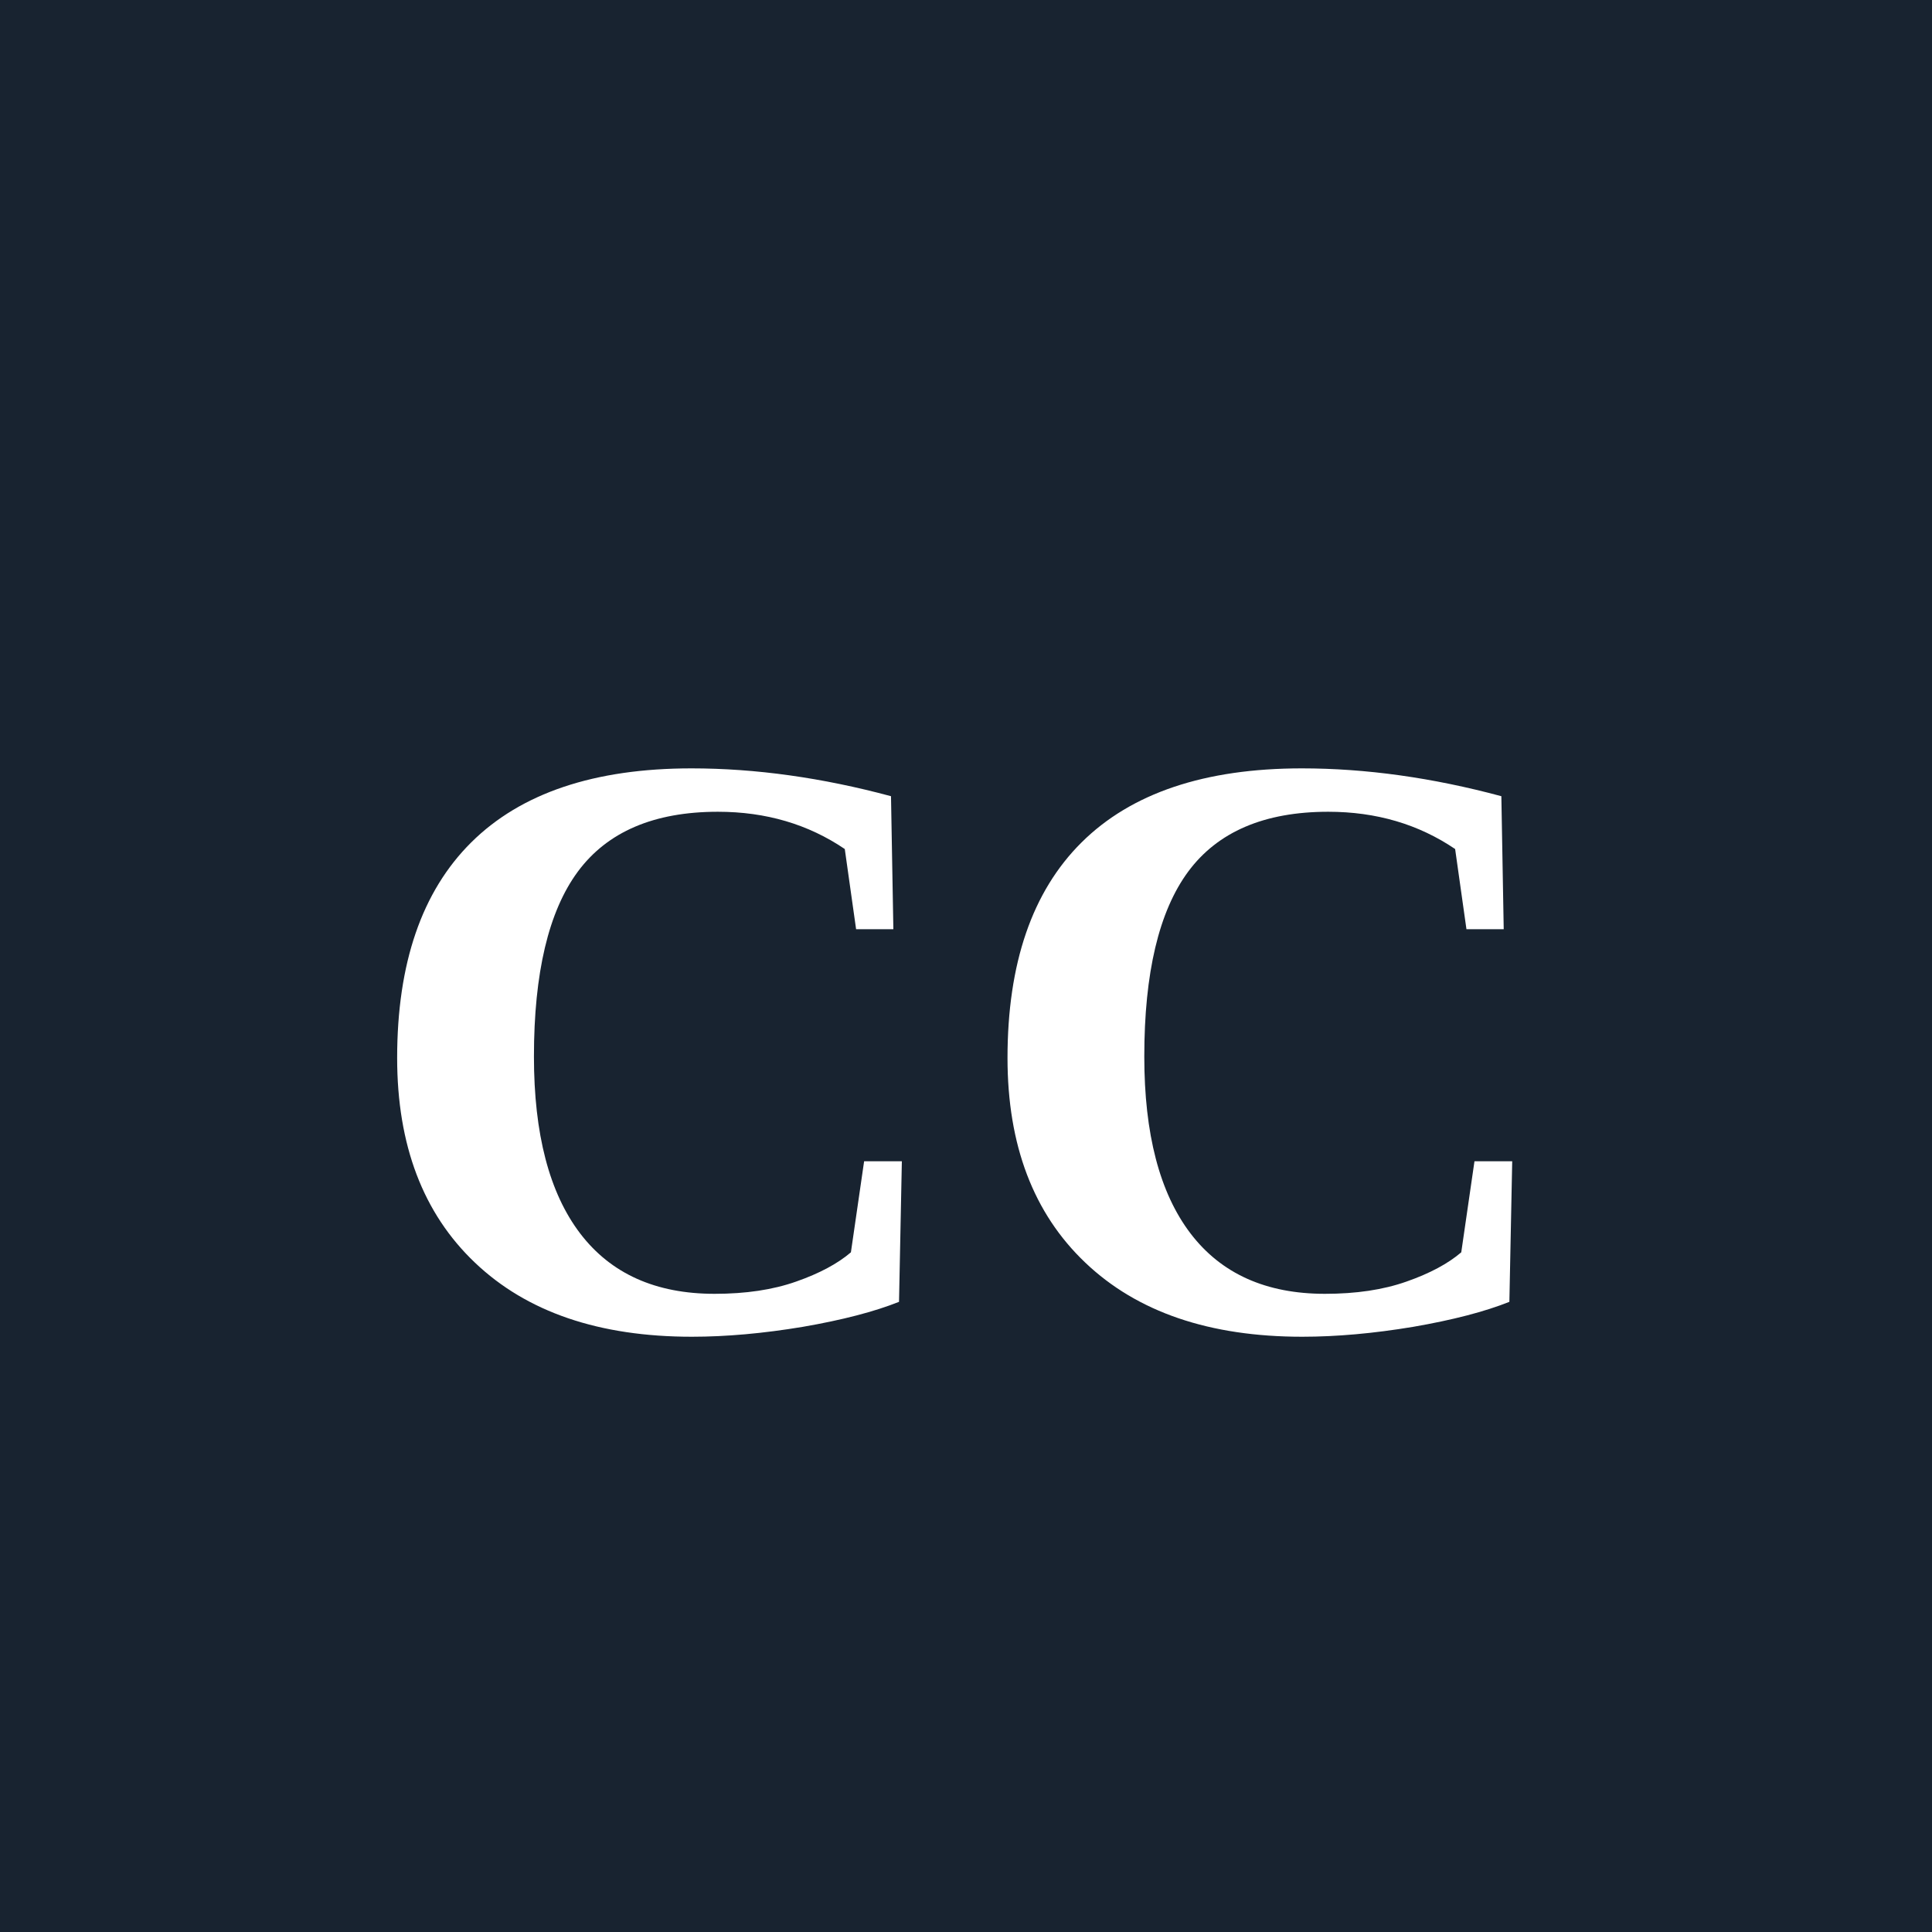
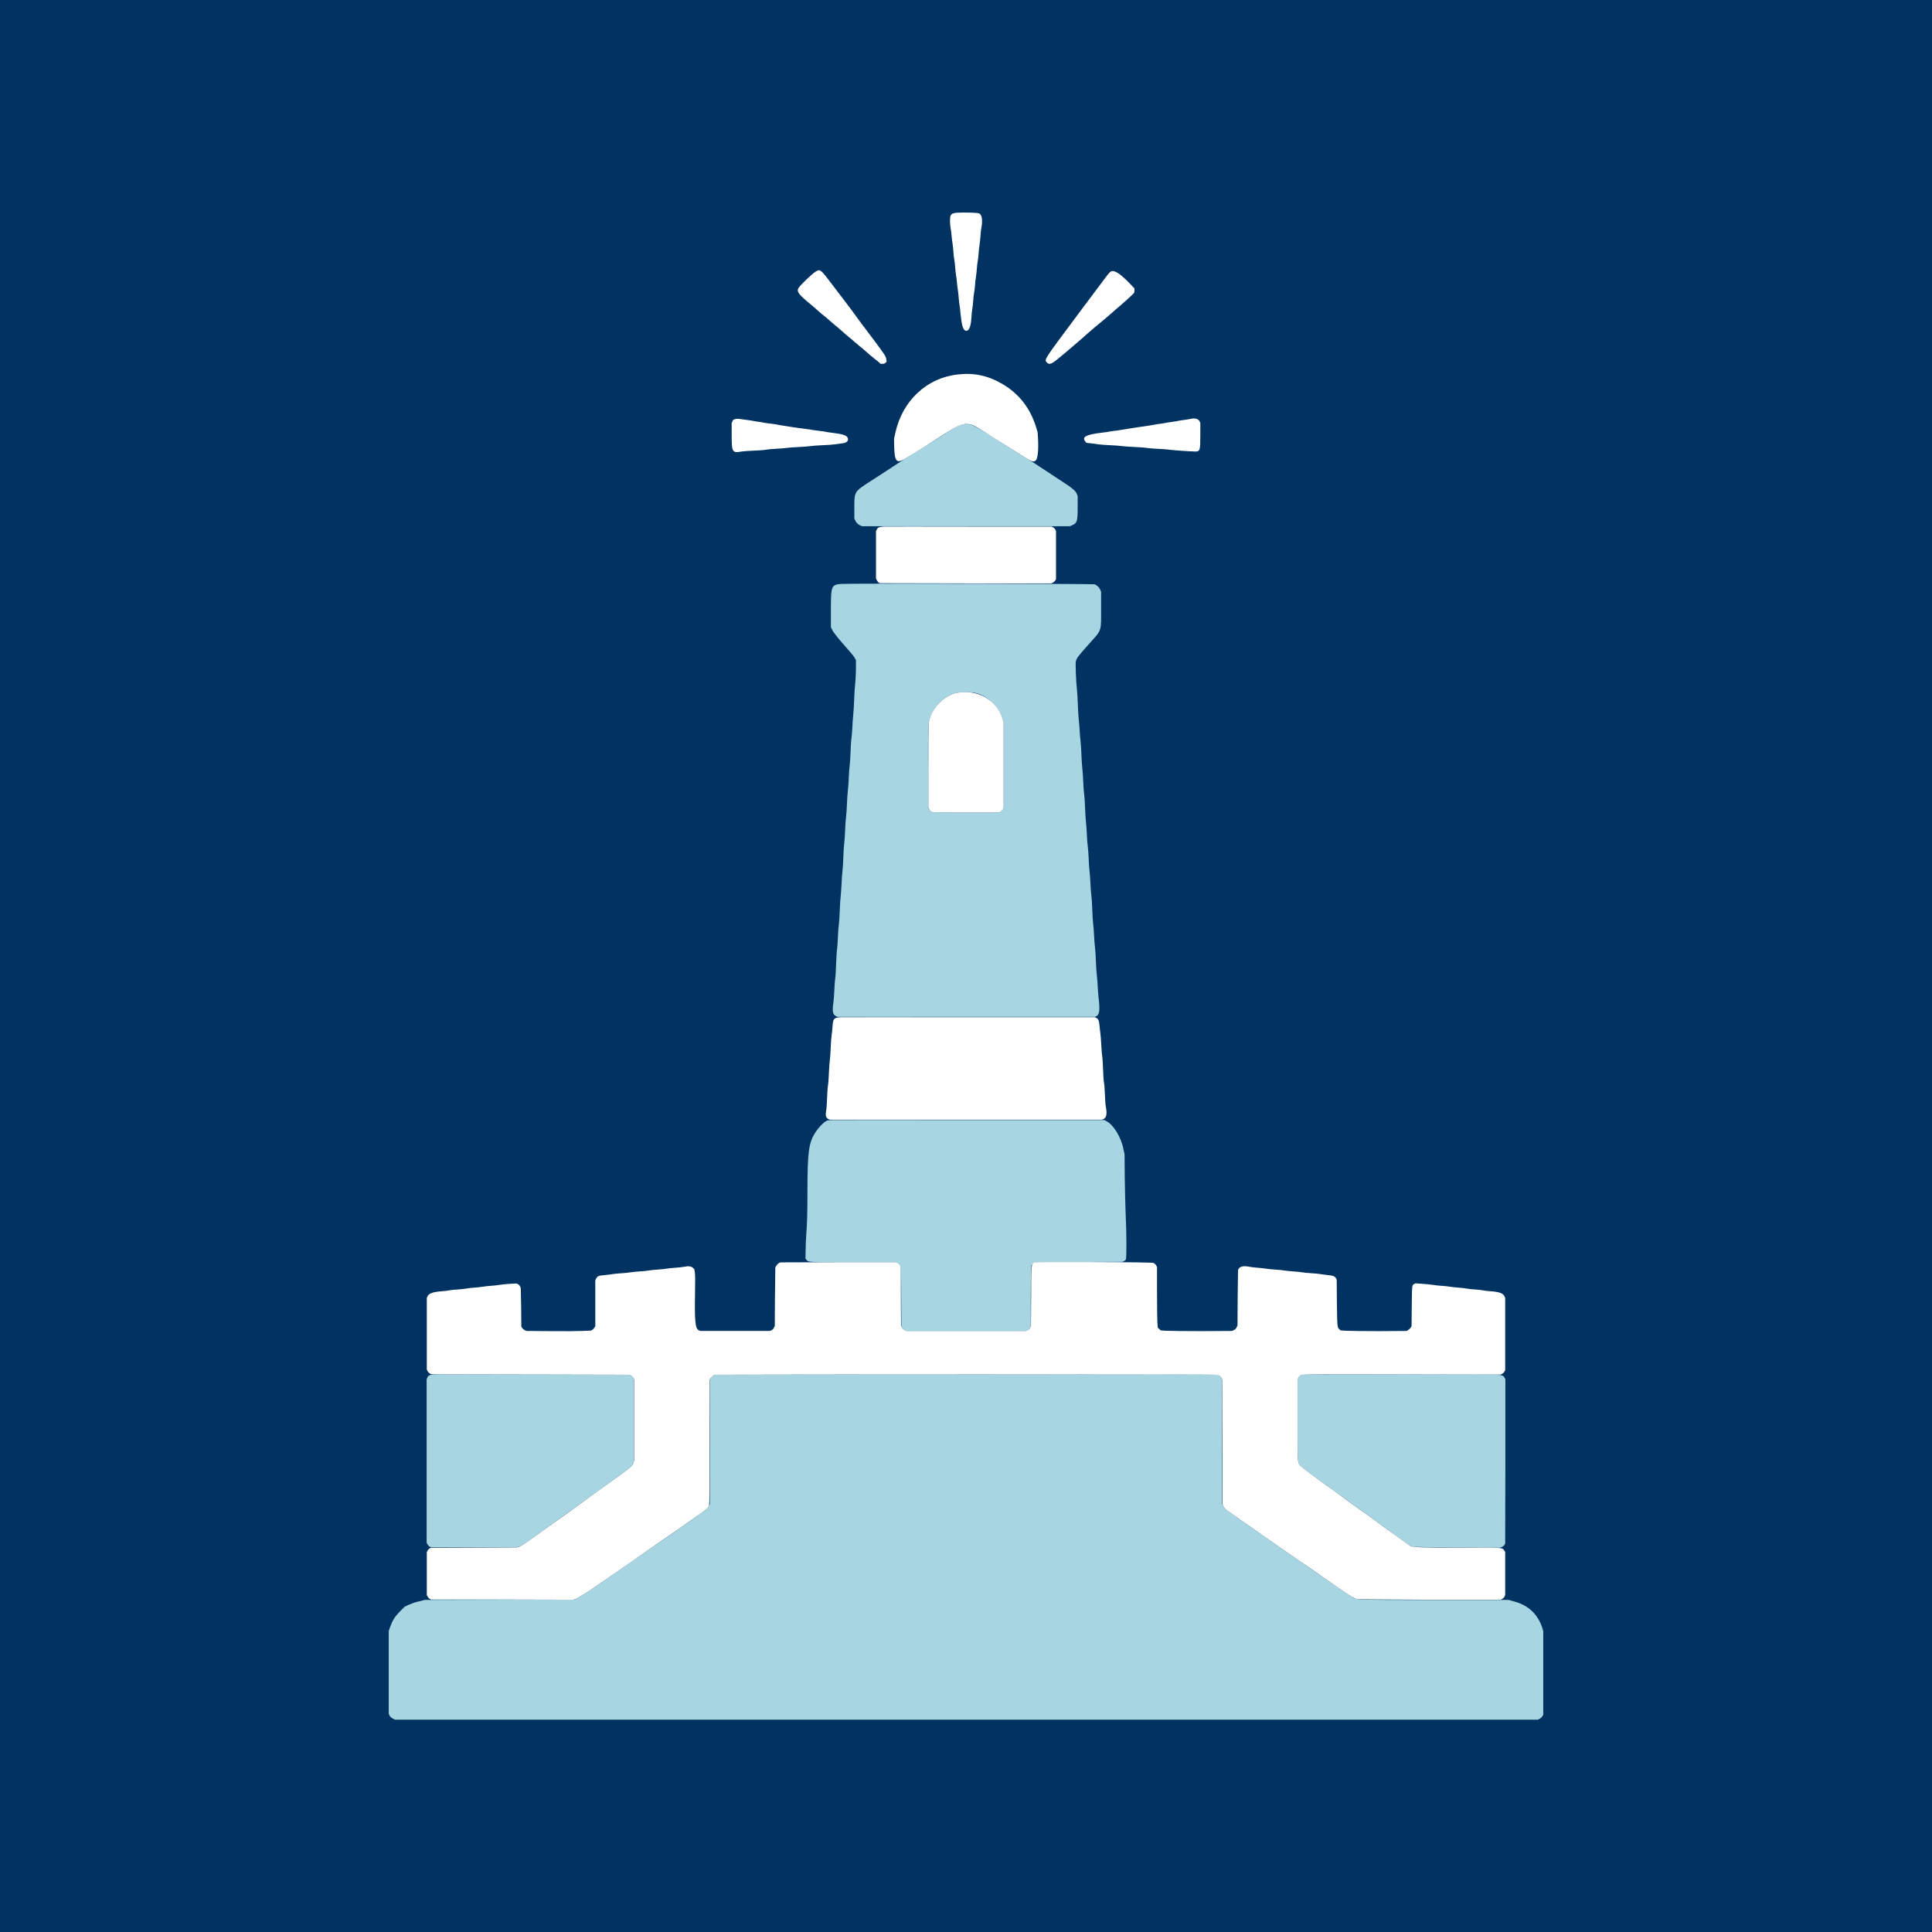
- <svg xmlns="http://www.w3.org/2000/svg" viewBox="0 0 64 64" role="img" aria-label="Citadel Courier">
-   <rect width="64" height="64" fill="#182330" />
-   <text x="32" y="44" text-anchor="middle" font-family="Georgia, 'Times New Roman', serif" font-size="28" font-weight="700" fill="#FFFFFF">CC</text>
+ <svg xmlns="http://www.w3.org/2000/svg" viewBox="-191.5 -98.8 1071 1071" role="img" aria-label="Citadel Courier">
+   <rect x="-191.5" y="-98.8" width="1071" height="1071" fill="#003262" />
+   <path fill="#A8D5E2" d="M341.7 136.5c-1.9 .5-4 1.6-8.7 4.7c-4.2 2.8-6.9 4.5-17.9 11.2c-3.2 2-8.5 5.4-11.8 7.6c-3.3 2.2-8.7 5.7-12 7.8c-9.3 6-9.2 5.8-9.2 14.9l0 5.9l.5 1.1c.6 1.3 1.6 2.3 2.8 2.8l1 .4l57.6 0l57.6 0l1.4-.6c2.6-1.2 2.9-2.2 2.9-10l0-6.1l-.5-1.3c-.8-1.7-2.2-2.9-6.6-5.8c-3.1-2-11-7.2-16.4-10.8c-.8-.6-2.3-1.5-3.2-2c-.9-.6-4-2.4-6.8-4.2c-2.8-1.8-6.9-4.4-9.1-5.8c-2.2-1.4-5.9-3.7-8.1-5.1c-7.6-4.8-10-5.6-13.5-4.7zM274.8 224.9c-5.4 .4-5.7 1.1-5.7 14.2l0 9.8l.8 1.6c.5 1 2 3 4.8 6.3c5.3 6 7.1 8.1 7.8 9.4l.5 1.1l0 5.4c-.1 3.1-.3 6.8-.5 8.4c-.2 1.6-.4 5.2-.5 7.9c-.1 2.8-.3 6.5-.5 8.3c-.2 1.7-.4 5-.5 7.1c-.1 2.1-.3 4.9-.5 6.1c-.2 1.2-.4 4.6-.5 7.5c-.1 2.9-.3 6.4-.5 7.8c-.2 1.3-.4 4.4-.5 6.7c-.1 2.3-.3 5.6-.5 7.1c-.2 1.6-.4 4.9-.5 7.4c-.1 2.5-.3 5.7-.5 7.1c-.2 1.5-.4 4.7-.5 7.3c-.1 2.5-.3 5.8-.5 7.2c-.2 1.5-.4 5-.5 7.8c-.1 2.8-.3 6.3-.5 7.9c-.2 1.5-.4 4.6-.5 7c-.1 2.3-.3 5.4-.5 7c-.2 1.5-.4 5.1-.5 8c-.1 2.8-.3 6.2-.5 7.5c-.2 1.2-.4 4.3-.5 6.8c-.1 2.6-.3 5.7-.5 7c-.2 1.3-.4 4.9-.5 8c-.1 3.1-.3 6.7-.5 8c-.2 1.3-.4 4.3-.5 6.7c-.1 2.3-.3 5.3-.5 6.6c-.7 4.8-.4 6.7 1.4 7.6l.9 .4l71.3 0l71.3 0l.9-.4c1.7-.8 2-3.7 1.2-10.2c-.2-1.7-.4-4.6-.5-6.5c-.1-2-.3-4.8-.5-6.3c-.2-1.5-.4-5-.5-7.7c-.1-2.8-.3-6.2-.5-7.5c-.2-1.4-.4-4.3-.5-6.4c-.1-2.1-.3-5.1-.5-6.5c-.2-1.5-.4-5-.5-7.9c-.1-2.9-.3-6.4-.5-7.7c-.2-1.4-.4-4.3-.5-6.5c-.1-2.2-.3-5.3-.5-6.9c-.2-1.6-.4-4.9-.5-7.3c-.1-2.4-.3-5.4-.5-6.7c-.2-1.3-.4-4.2-.5-6.5c-.1-2.3-.3-5.4-.5-7c-.2-1.6-.4-5.2-.5-8c-.1-2.8-.3-6.2-.5-7.5c-.2-1.3-.4-4.4-.5-6.8c-.1-2.4-.3-5.6-.5-7.2c-.2-1.6-.4-5-.5-7.6c-.1-2.7-.3-6.1-.5-7.7c-.2-1.5-.4-4.2-.5-6c-.1-1.7-.3-4.4-.5-6.1c-.2-1.6-.4-5.4-.5-8.2c-.1-2.9-.3-6.7-.5-8.4c-.5-4.3-.9-14.2-.6-15.5c.4-1.9 1.1-2.8 7.9-10.4c6.5-7.3 6.1-6.1 6.1-18.6l0-9.7l-.5-1.1c-.5-1.3-1.9-2.6-3.2-3c-1-.3-136.5-.5-140.4-.2zM349.5 285.4c6.5 1.6 12.4 7.3 14.8 14.1l.7 2l0 23.8l0 23.7l-.5 .9c-.3 .5-.9 1.1-1.4 1.3l-.8 .4l-18.4 0l-18.4-.1l-.8-.4c-.5-.3-1-.9-1.3-1.4l-.4-.9l0-20.7c-.1-22.6 0-26.1 1-28.8c2.4-7.1 8.9-13.1 15.2-14.1c2.6-.5 8.2-.4 10.3 .2zM270 522.1l-2.8 .2l-1.1 .6c-1.5 .9-4.1 3.7-5.5 5.9c-3.8 5.8-4.5 10.9-4.5 33.3c0 12.3-.2 17.8-.7 24.2c-.1 1.7-.3 5.3-.3 7.9l-.1 4.7l.6 .7c.9 1.3 .4 1.3 25.9 1.3l23.8 0l.8 .4c.5 .3 1.1 .9 1.4 1.3l.5 .9l.1 16.4l.1 16.4l.4 .8c.2 .6 .8 1.1 1.3 1.4l.9 .4l33.3 0l33.3 0l.9-.4c.4-.2 1-.8 1.2-1.3l.4-.8l0-13.9c0-7.7 .1-15.3 .2-16.9l.2-3l.7-.7c1-1.1 .3-1.1 26-1.1l23.8-.1l.8-.4c.4-.2 .9-.6 1-.9c.5-.8 .4-15.3-.1-25.3c-.2-4.6-.4-13.9-.5-20.7l-.1-12.4l-.7-3.1c-1.2-6.3-5.6-13.4-9.4-15.2l-1.1-.6l-74 0c-40.6-.1-75.2 0-76.7 0zM49.2 663.1c-2.6 .2-3.4 .6-3.9 2l-.3 .9l0 45.1l0 45.2l.4 .9c.3 .5 .8 1.1 1.2 1.3l.8 .4l24 0l23.9 0l1.3-.5c1.4-.5 3.9-2.2 12.3-8.3c3.2-2.3 8.7-6.3 12.2-8.8c3.5-2.5 9.1-6.5 12.4-8.9c8.1-5.9 12.1-8.8 18-13c5.8-4.2 7.3-5.5 7.9-6.9l.5-1.1l0-22.8l0-22.7l-.4-.9c-.2-.5-.8-1-1.3-1.3l-.9-.4l-48.8-.1c-26.8 0-50.6-.1-52.9-.1c-2.2-.1-5.1 0-6.4 0zM414.4 663.1c-.6 0-48 .1-105.4 .1l-104.2 .1l-.9 .5c-.5 .3-1.1 .8-1.3 1.2l-.4 .8l-.1 34.6l-.1 34.6l-.4 .9c-.7 1.5-1.4 2.1-13.3 10.4c-2 1.3-4.7 3.2-6 4.2c-1.4 1-5.6 3.9-9.4 6.5c-3.8 2.6-9.5 6.5-12.7 8.7c-3.2 2.2-7.2 5-8.8 6.2c-1.7 1.2-4.5 3.1-6.2 4.3c-6.9 4.9-16 10.9-17.2 11.3l-1.2 .5l-41.4 0l-41.4 .1l-3.2 .8c-2.2 .5-4.1 1.2-5.7 1.9l-2.3 1.1l-2.7 2.7c-2.8 2.9-4 4.8-5.4 8.7l-.7 2l0 23l0 23l.5 1c.4 .7 .9 1.1 1.8 1.6l1.2 .6l316.8 0l316.7 0l1-.5c.6-.3 1.2-.9 1.5-1.4l.5-.8l0-23.2l0-23.1l-.4-1.5c-2.5-7.9-7.8-13-16-15.1l-2.8-.8l-40.9 0c-42.4 0-42.8 0-44.9-1c-1.1-.6-10.4-6.9-18.9-12.8c-2.8-2-8.6-6.1-13-9c-4.3-3-10.1-7.1-13-9c-2.8-2-6.9-4.9-9.1-6.4c-4.5-3.1-13.9-9.7-16.3-11.4c-1.1-.8-1.7-1.5-2.1-2.3l-.6-1.2l-.1-34.6l0-34.6l-.4-.8c-.2-.5-.7-1-1.2-1.3l-.8-.4l-5.5-.1c-7.6-.1-62.2-.2-63.6-.1zM535.8 663.1l-5.8 .2l-.7 .4c-.4 .3-.9 .9-1.1 1.4l-.4 .9l0 22.1c0 23.6 0 23.6 1.2 25.2c.6 .8 7.8 6.3 14.4 11c1.7 1.2 7.1 5.1 11.9 8.6c4.8 3.4 11.1 8 14 10.1c2.9 2.1 8.6 6.2 12.6 9.2c7.6 5.5 8.8 6.3 10.1 6.5c.4 .1 11.4 .2 24.4 .3l23.6 .2l1-.4c.6-.3 1.2-.7 1.5-1.2l.4-.7l.1-45.6l0-45.5l-.4-.8c-.7-1.4-1.6-1.6-5.5-1.8c-4.8-.1-94-.2-101.3-.1z" />
+   <path fill="#FFFFFF" d="M339.3 19.1c-2.5 .2-3.2 .5-3.8 1.5c-.5 1-.5 4.9 0 7.2c.2 .9 .4 2.7 .5 4c.1 1.2 .3 3 .5 4.1c.2 1 .4 3.2 .5 4.7c.1 1.6 .3 3.6 .5 4.5c.2 .9 .4 2.8 .5 4.3c.1 1.4 .3 3.4 .5 4.5c.2 1 .4 2.8 .5 4c.1 1.2 .3 3 .5 4.2c.2 1.2 .4 3.3 .5 4.7c.1 1.3 .3 2.9 .4 3.5c.1 .5 .4 2.8 .6 5.1c.6 6.1 1.4 8.8 2.8 9.1c1.8 .5 2.9-2.1 3.2-7.2c.1-1.8 .3-4 .5-4.9c.2-.9 .4-3 .5-4.5c.1-1.6 .3-3.6 .5-4.5c.2-.9 .4-2.8 .5-4.1c.1-1.4 .3-3.5 .5-4.5c.2-1.1 .4-3.2 .5-4.5c.1-1.4 .3-3.4 .5-4.4c.2-1.1 .4-3 .5-4.4c.1-1.4 .3-3.4 .5-4.5c.2-1.1 .4-3.2 .5-4.7c.1-1.6 .3-3.6 .5-4.7c.8-4.3 .4-7.3-1.2-8.1c-.9-.4-7.6-.6-12-.4zM260.9 51.6c-2 1.1-9.2 8-9.9 9.5c-.9 1.9 .5 3.6 7.1 9c.8 .6 2.4 2.1 3.7 3.2c1.2 1.1 2.7 2.4 3.3 2.8c.7 .5 2.2 1.8 3.4 2.9c1.3 1.1 2.8 2.4 3.4 2.9c.6 .4 2.2 1.8 3.5 3c1.3 1.2 2.9 2.5 3.6 3.1c.7 .5 2.2 1.8 3.3 2.8c1.1 .9 2.5 2.1 3.1 2.6c.6 .4 2.1 1.7 3.2 2.7c1.2 1.1 2.7 2.4 3.4 2.9c.7 .6 2 1.7 3 2.4l1.7 1.5l1.1 0c.7 0 1.1-.2 1.6-.6l.6-.6l-.2-1.3c-.1-1.5-.9-2.7-5.9-9.4c-1.7-2.3-5.7-7.6-8.8-11.7c-3-4.2-6.6-9-8-10.8c-1.4-1.8-4.5-5.9-7-9.2c-6.6-8.7-6.8-9-9.2-7.7zM424.5 51.6c-.8 .3-2.2 2.1-5.2 6.2c-1.6 2-7.3 9.8-12.9 17.2c-19.8 26.6-19.2 25.5-17.4 27.3c1.1 1.1 2.5 .7 5.5-1.8c3.5-2.9 7.3-6 9.4-7.9c1.1-1 2.8-2.4 3.6-3.1c.8-.7 2.5-2.1 3.6-3.2c1.2-1 3.1-2.6 4.2-3.6c1.1-.9 3.2-2.6 4.6-3.8c1.4-1.2 3.6-3.1 4.8-4.1c1.2-1.1 2.9-2.6 3.8-3.3c2.4-2 8.4-7.4 8.6-7.9c.2-.3 .3-.9 .3-1.5l0-1l-2.1-2.2c-5.4-5.7-8.9-8.1-10.8-7.3zM339.3 108.8c-17 1.9-30.5 14.5-34.4 32.1l-.8 3.5l.1 4.5c.2 8 1.3 9.3 5.7 6.8c2.9-1.7 16.2-10 22.4-14.1c10.6-6.8 12.7-7 21-1.6c1.2 .8 3.5 2.3 5.1 3.3c2.6 1.6 6 3.7 17.2 10.8c5.1 3.2 5.9 3.4 7.1 2.3c1.1-.9 1.6-6 1.2-12.5l-.2-3.1l-.9-3c-3.2-10.3-9.4-18.3-18.4-23.6c-8.1-4.8-15.9-6.5-25.1-5.4zM215.9 133.6c-.5 .1-.9 .3-.9 .3c0 0-.2 .4-.5 .9l-.4 .9l0 6.8c0 9.4 .3 9.9 5.5 9c1.2-.2 4.4-.4 7-.5c2.7-.1 5.6-.3 6.5-.5c.9-.2 3.3-.4 5.3-.5c2-.1 4.8-.3 6.2-.5c1.5-.2 4.5-.4 6.8-.5c2.3-.1 5.1-.3 6.4-.5c1.2-.2 4.3-.4 6.8-.5c2.6-.1 5.6-.3 6.8-.5c1.2-.2 2.9-.4 3.8-.5c2.7-.3 3.9-1.4 3.2-3.1c-.6-1.4-2.7-2.1-9.4-2.9c-1.6-.2-3-.4-3.1-.5c-.1-.1-1.8-.3-3.7-.5c-1.9-.2-3.5-.5-3.6-.5c-.1-.1-1.6-.3-3.3-.5c-1.7-.2-4.4-.6-6-.8c-1.7-.3-4.3-.7-5.8-.9c-1.5-.2-3.6-.6-4.6-.8c-1-.2-2.7-.4-3.6-.5c-1-.1-2.5-.3-3.4-.5c-.9-.2-2.6-.5-3.8-.6c-1.1-.2-2.1-.3-2.2-.4c-.1 0-1.6-.3-3.3-.5c-1.7-.2-3.7-.5-4.4-.6c-.9-.1-1.6-.1-2.3 .2zM468.6 133.4c-.4 .1-2.2 .4-3.8 .6c-1.7 .2-3.1 .5-3.2 .5c-.1 .1-1.4 .3-2.9 .5c-1.5 .2-3.7 .5-4.9 .8c-2.4 .3-5.3 .8-9.4 1.5c-1.3 .2-3.5 .5-4.9 .7c-2.3 .3-4.4 .7-9.4 1.5c-1.1 .2-3.1 .5-4.4 .6c-1.3 .2-2.5 .4-2.6 .4c-.1 .1-1.6 .3-3.4 .5c-9.2 1.1-11.7 2.4-9.5 5l.6 .7l2 .2c1.1 .1 3.1 .4 4.5 .6c1.3 .2 4.3 .4 6.6 .5c2.3 .1 5.3 .3 6.7 .5c1.5 .2 4.6 .4 7 .5c2.4 .1 5.4 .3 6.5 .5c1.2 .2 4 .4 6.2 .5c2.2 .1 5.1 .3 6.5 .5c2.1 .3 10.3 .9 14.4 1c2.5 0 2.7-.7 2.7-9l0-6.8l-.4-.9c-.6-1.4-2.7-2-4.9-1.4zM298.3 193.1c-2.5 .2-3.2 .5-3.8 1.7l-.4 .8l0 13.1l0 13.1l.4 .9c.2 .5 .7 1.1 1 1.4l.7 .4l47.6 .1l47.5 0l.8-.4c.5-.2 1.1-.8 1.4-1.2l.4-.8l0-13.3l0-13.3l-.4-.8c-.2-.5-.8-1-1.2-1.3l-.9-.4l-45.4 0c-25-.1-46.5 0-47.7 0zM339.2 285.2c-6.2 1-12.8 7-15.1 13.7c-1 2.7-1 3.2-1 26.8l0 23.2l.4 .8c.2 .5 .7 1.1 1.2 1.4l.8 .4l18.4 .1l18.4 0l.8-.4c.5-.2 1.1-.8 1.3-1.2l.5-.8l0-23.9l0-23.9l-.6-1.9c-3.5-10.4-13.7-16.2-25.1-14.3zM274.3 465.1c-3.6 .3-4 .8-4.3 5.2c-.1 1.5-.3 3.7-.5 4.8c-.2 1.2-.4 4.3-.5 6.9c-.1 2.6-.3 5.8-.5 7c-.2 1.2-.4 4.4-.5 7c-.1 2.6-.3 5.7-.5 6.8c-.2 1.1-.4 4.2-.5 7c-.1 2.7-.3 5.9-.5 7c-.5 2.8-.2 4 1.1 4.7l.8 .4l75.5 0l75.5 0l.9-.4c1.6-.8 2-3 1.2-6.9c-.2-1-.4-4-.5-6.7c-.1-2.7-.3-5.6-.5-6.5c-.2-.9-.4-4.1-.5-7.1c-.1-3.1-.3-6.4-.5-7.5c-.2-1.1-.4-3.9-.5-6.2c-.1-2.2-.3-5.2-.5-6.5c-.2-1.3-.4-3.3-.5-4.5c-.2-2.5-.6-3.5-1.7-4.1l-.9-.4l-69.4 0c-38.2-.1-70.5 0-71.7 0zM383.3 600.9c-3.3 .4-3.2-.6-3.2 19.2l-.1 16.2l-.5 .9c-.2 .6-.7 1.1-1.3 1.3l-.9 .5l-33.2 0l-33.1 0l-1-.5c-.7-.3-1.2-.8-1.5-1.5l-.5-1l-.1-16.4l0-16.3l-.5-.8c-.2-.4-.8-.9-1.3-1.2l-.8-.4l-32.2 0l-32.1 .1l-.9 .5c-.4 .3-1 .9-1.3 1.4l-.5 .9l-.2 16.2l-.1 16.3l-.5 .9c-.2 .6-.7 1.1-1.3 1.4l-.9 .4l-19.3 0l-19.2 0l-1-.4c-1.9-1-2.3-5-2-21.1c.1-5.8 .1-9.6-.1-10.8l-.3-1.9l-.7-.7c-1-1-2.6-1.2-5.4-.6c-1.1 .2-3.3 .4-4.8 .5c-1.5 .1-3.6 .3-4.7 .5c-1.1 .2-3.3 .4-4.9 .5c-1.6 .1-3.7 .3-4.8 .5c-1 .2-3.2 .4-5 .5c-1.7 .1-3.9 .3-5 .5c-1 .2-3.2 .4-4.8 .5c-1.7 .1-4 .3-5.3 .5c-1.2 .2-3.4 .5-4.8 .6c-2.9 .2-3.6 .6-4.3 2l-.4 .9l0 12.6l0 12.7l-.4 .7c-.2 .4-.7 1-1.1 1.3l-.9 .5l-4.6 .2c-2.5 .1-10.6 .2-17.9 .1l-13.3-.1l-1-.5c-.5-.2-1.1-.8-1.4-1.2l-.4-.8l-.1-10.6l-.2-10.6l-.4-1c-.3-.6-.7-1-1.3-1.3l-.8-.3l-3.7 .2c-2.1 .1-4.7 .4-5.9 .6c-1.1 .2-3.2 .4-4.6 .5c-1.4 .1-3.4 .3-4.5 .5c-1.1 .2-3.2 .4-4.6 .5c-1.5 .1-3.4 .3-4.3 .5c-.9 .2-3 .4-4.7 .5c-1.7 .1-3.9 .3-4.8 .5c-.9 .2-2.8 .4-4.2 .5c-4.6 .3-7.3 1.2-7.9 2.8l-.4 .9l0 19.8l0 19.9l.4 .8c.2 .5 .7 1.1 1.2 1.3l.8 .5l13.1 .1c7.3 0 32 .1 54.9 .1l41.8 .1l.9 .4c.5 .3 1.1 .8 1.4 1.4l.4 .9l0 22.5l0 22.5l-.4 1.2c-.6 1.6-2.1 2.9-8.1 7.2c-7.4 5.3-11.3 8.1-18.4 13.3c-3.5 2.5-9 6.5-12.3 8.9c-3.3 2.3-8.7 6.2-11.9 8.5c-8.3 6-10.9 7.8-12.4 8.4l-1.2 .5l-23.9 .1l-23.9 .1l-.8 .3c-.4 .3-.9 .8-1.2 1.3l-.4 .8l0 11.9l0 11.9l.4 .8c.3 .5 .8 1.1 1.2 1.3l.8 .4l39.5 0l39.5 .1l1.4-.5c1.3-.4 9.5-5.8 17.3-11.3c1.7-1.2 4.5-3.1 6.2-4.3c1.6-1.2 4.6-3.2 6.6-4.6c1.9-1.4 5.5-3.8 7.9-5.5c2.4-1.7 7-4.8 10.1-7c3.2-2.2 8-5.5 10.8-7.5c2.8-1.9 6.8-4.8 9-6.3c4.3-3 5.4-4 5.8-5.2c.2-.5 .3-12.6 .3-35.3l.1-34.5l.5-.9c.3-.4 .9-1 1.4-1.3l.9-.5l55-.1c106.2-.1 221.8-.1 222.9 .1c1.6 .2 2.4 .8 2.9 1.8l.4 .9l.1 34.6l.1 34.7l.5 1c.3 .7 1 1.5 2 2.2c2.4 1.7 11.8 8.3 16.3 11.4c2.2 1.5 6.3 4.4 9.1 6.4c2.9 1.9 8.7 6 13 9c4.4 2.9 10.9 7.4 14.5 10c14.5 10.1 17.5 12.1 19.2 12.4c.4 .1 18.4 .2 40.1 .3l39.4 0l.9-.4c.5-.3 1.1-.8 1.3-1.3l.4-.9l0-9.9c0-5.5 0-10.9 0-12l0-2l-.6-.9c-1-1.5-.4-1.5-23.6-1.5c-23.6 0-26.6-.1-28.3-.9c-.5-.3-4.3-3-8.3-5.9c-4.1-2.9-9.8-7.1-12.8-9.3c-3.1-2.2-9.4-6.8-14.2-10.2c-4.7-3.5-10-7.3-11.7-8.5c-6.6-4.7-13.8-10.2-14.4-11c-1.2-1.6-1.2-1.6-1.2-25.2l0-22.1l.4-.9c.2-.5 .7-1.1 1.1-1.4l.7-.4l6.3-.2c3.4-.1 28.2-.1 55.1 0l49 .1l.8-.4c.5-.3 1.1-.8 1.3-1.3l.4-.8l0-20l0-20l-.4-.9c-.6-1.6-3-2.5-7.7-2.8c-1.5-.1-3.5-.3-4.3-.5c-.8-.2-2.8-.4-4.5-.5c-1.6-.1-3.7-.3-4.6-.5c-.9-.2-2.9-.4-4.4-.5c-1.5-.1-3.6-.3-4.6-.5c-1-.2-3.1-.4-4.6-.5c-1.5-.1-3.7-.3-4.8-.5c-1.1-.2-3.8-.5-5.9-.6l-3.9-.3l-.8 .4c-1.2 .6-1.2 1-1.3 12.5l-.1 10.8l-.5 .9c-.3 .4-.9 1-1.4 1.3l-.8 .5l-15.4 .1c-8.5 0-16.7-.1-18.3-.2l-3-.2l-.6-.6c-1.2-1.1-1.2-1.1-1.4-14.7l-.1-12.9l-.4-.7c-.8-1.2-1.6-1.5-4.9-1.8c-1.7-.2-3.7-.5-4.4-.6c-.7-.1-2.7-.3-4.4-.4c-1.7-.1-4-.3-5.1-.5c-1.1-.2-3.3-.4-4.9-.5c-1.6-.1-3.8-.3-4.9-.5c-1.1-.2-3.3-.4-5-.5c-1.6-.1-3.9-.3-5-.5c-1.1-.2-3.1-.4-4.5-.5c-1.4-.1-3.4-.3-4.5-.5c-3.5-.7-5.4-.4-6.3 1l-.4 .7l-.2 15.4l-.1 15.4l-.5 1c-.3 .7-.8 1.2-1.5 1.5l-1 .5l-17 .1c-9.3 0-18.3-.1-19.8-.2l-2.8-.2l-.8-.8l-.8-.7l-.2-2.9c-.1-1.5-.2-9.1-.2-16.7l0-14l-.4-.8c-.2-.5-.8-1-1.2-1.3l-.8-.3l-8.1-.2c-10.7-.2-54.2-.3-56.1-.1z" />
</svg>
